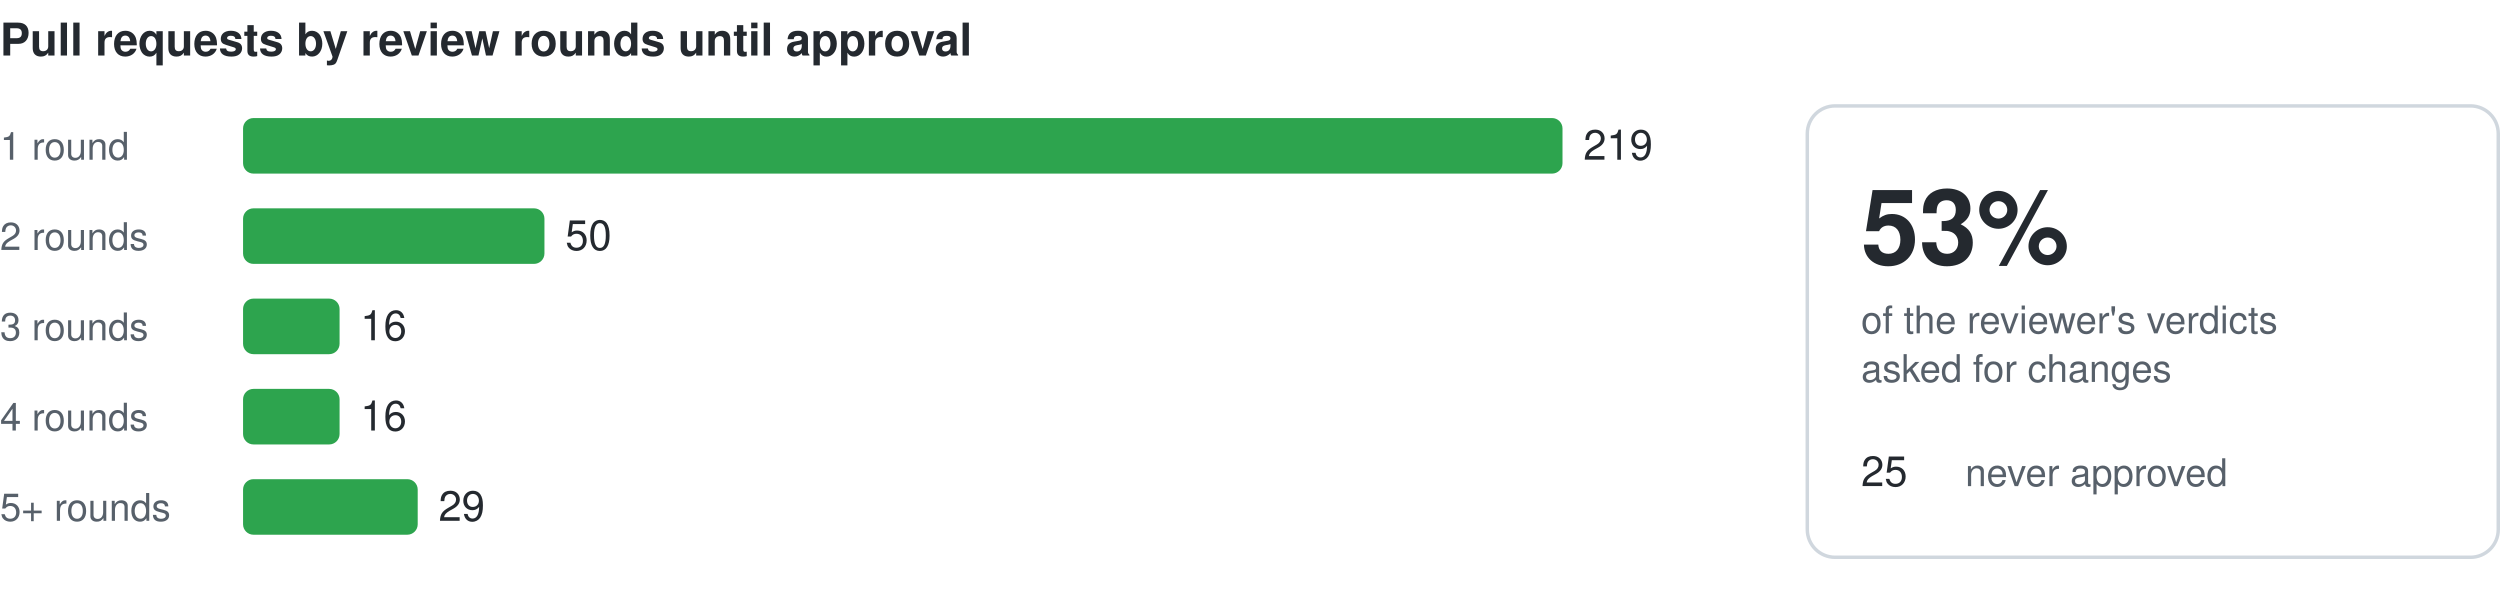
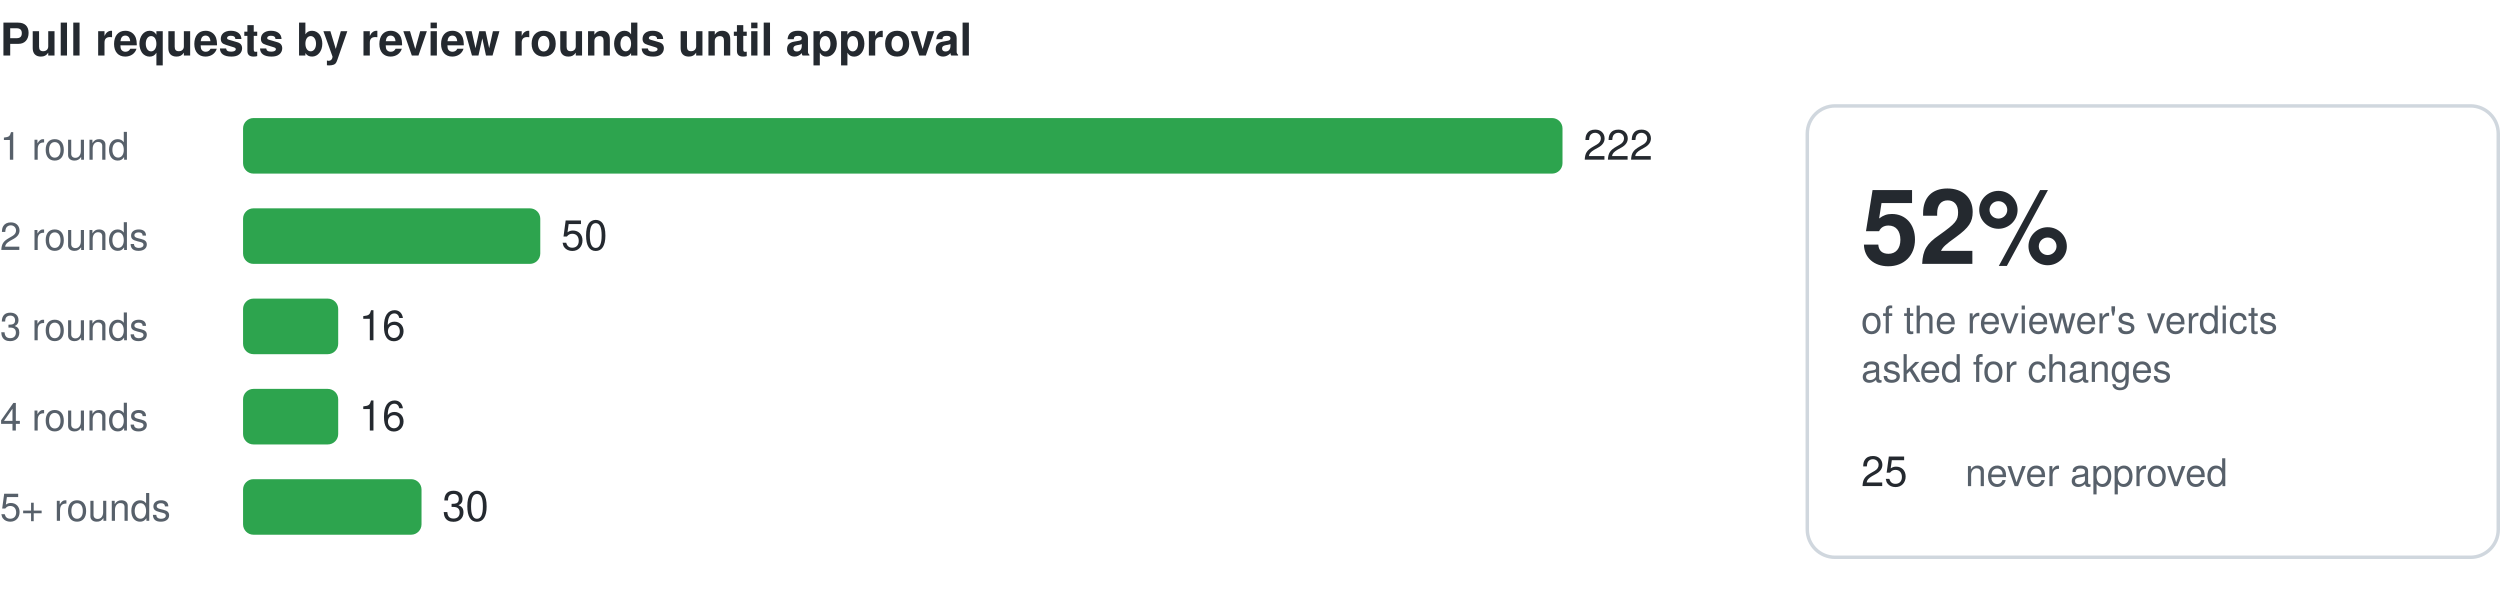
<svg xmlns="http://www.w3.org/2000/svg" width="720" height="176" viewBox="0 0 720 176" role="img" aria-label="Pull requests by review rounds until approval">
  <style>text{font:11px -apple-system,Segoe UI,Helvetica,Arial,sans-serif;fill:#57606a}.t{font-size:13px;font-weight:600;fill:#24292f}.v{font-size:12px;fill:#24292f}.b{fill:#2da44e}.big{font-size:30px;font-weight:600;fill:#24292f}.card{fill:none;stroke:#d0d7de}@media (prefers-color-scheme:dark){text{fill:#8b949e}.t{fill:#e6edf3}.v{fill:#e6edf3}.b{fill:#3fb950}.big{fill:#e6edf3}.card{stroke:#30363d}}</style>
  <text class="t" x="0" y="16">Pull requests by review rounds until approval</text>
  <g data-q="r1">
    <text x="0" y="46">1 round</text>
    <rect class="b" x="70" y="34" width="380.0" height="16" rx="3" />
-     <text class="v" x="456.0" y="46">219</text>
+     <text class="v" x="456.0" y="46">222</text>
  </g>
  <g data-q="r2">
    <text x="0" y="72">2 rounds</text>
-     <rect class="b" x="70" y="60" width="86.8" height="16" rx="3" />
-     <text class="v" x="162.8" y="72">50</text>
+     <rect class="b" x="70" y="60" width="85.6" height="16" rx="3" />
+     <text class="v" x="161.6" y="72">50</text>
  </g>
  <g data-q="r3">
    <text x="0" y="98">3 rounds</text>
-     <rect class="b" x="70" y="86" width="27.8" height="16" rx="3" />
-     <text class="v" x="103.8" y="98">16</text>
+     <rect class="b" x="70" y="86" width="27.4" height="16" rx="3" />
+     <text class="v" x="103.4" y="98">16</text>
  </g>
  <g data-q="r4">
    <text x="0" y="124">4 rounds</text>
-     <rect class="b" x="70" y="112" width="27.8" height="16" rx="3" />
-     <text class="v" x="103.8" y="124">16</text>
+     <rect class="b" x="70" y="112" width="27.4" height="16" rx="3" />
+     <text class="v" x="103.4" y="124">16</text>
  </g>
  <g data-q="r5plus">
    <text x="0" y="150">5+ rounds</text>
-     <rect class="b" x="70" y="138" width="50.3" height="16" rx="3" />
-     <text class="v" x="126.3" y="150">29</text>
+     <rect class="b" x="70" y="138" width="51.4" height="16" rx="3" />
+     <text class="v" x="127.4" y="150">30</text>
  </g>
  <rect class="card" x="520.5" y="30.5" width="199" height="130" rx="8" />
  <g data-q="changes_pct">
-     <text class="big" x="536" y="76">53%</text>
+     <text class="big" x="536" y="76">52%</text>
    <text x="536" y="96">of the reviewer's verdicts</text>
    <text x="536" y="110">asked for changes</text>
  </g>
  <g data-q="never">
    <text class="v" x="536" y="140">25</text>
    <text x="566" y="140">never approved</text>
  </g>
</svg>
